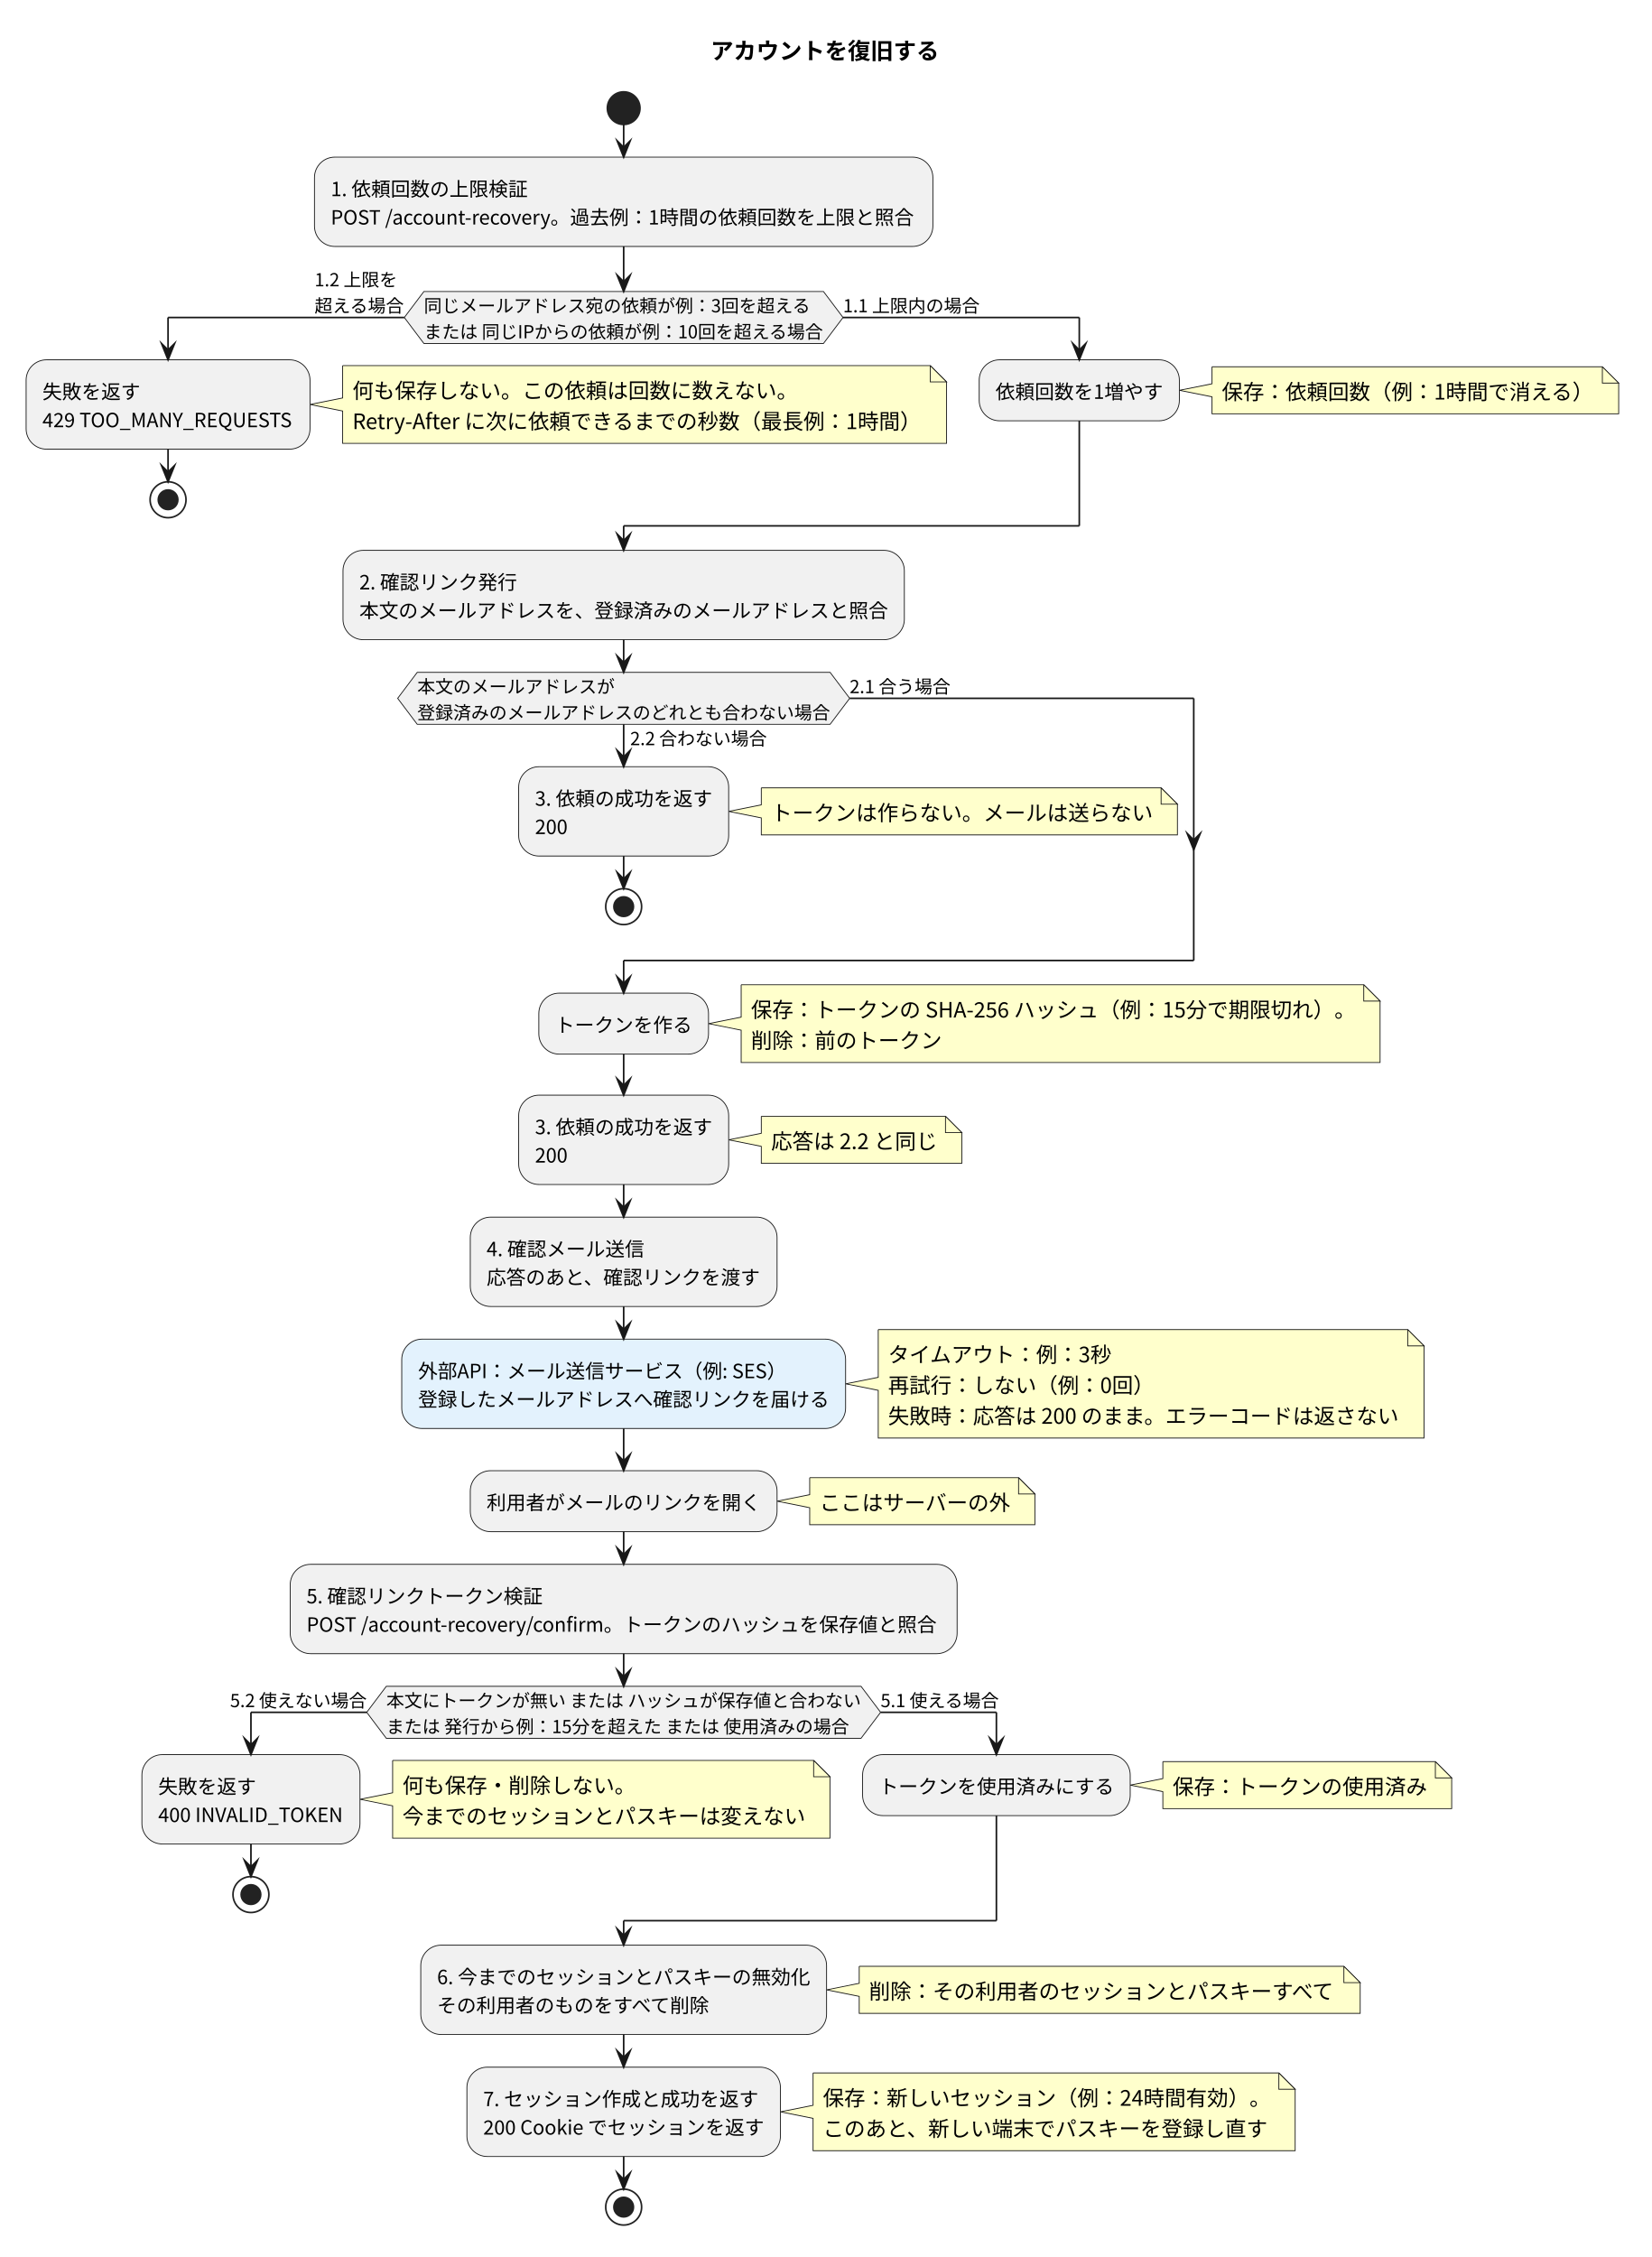
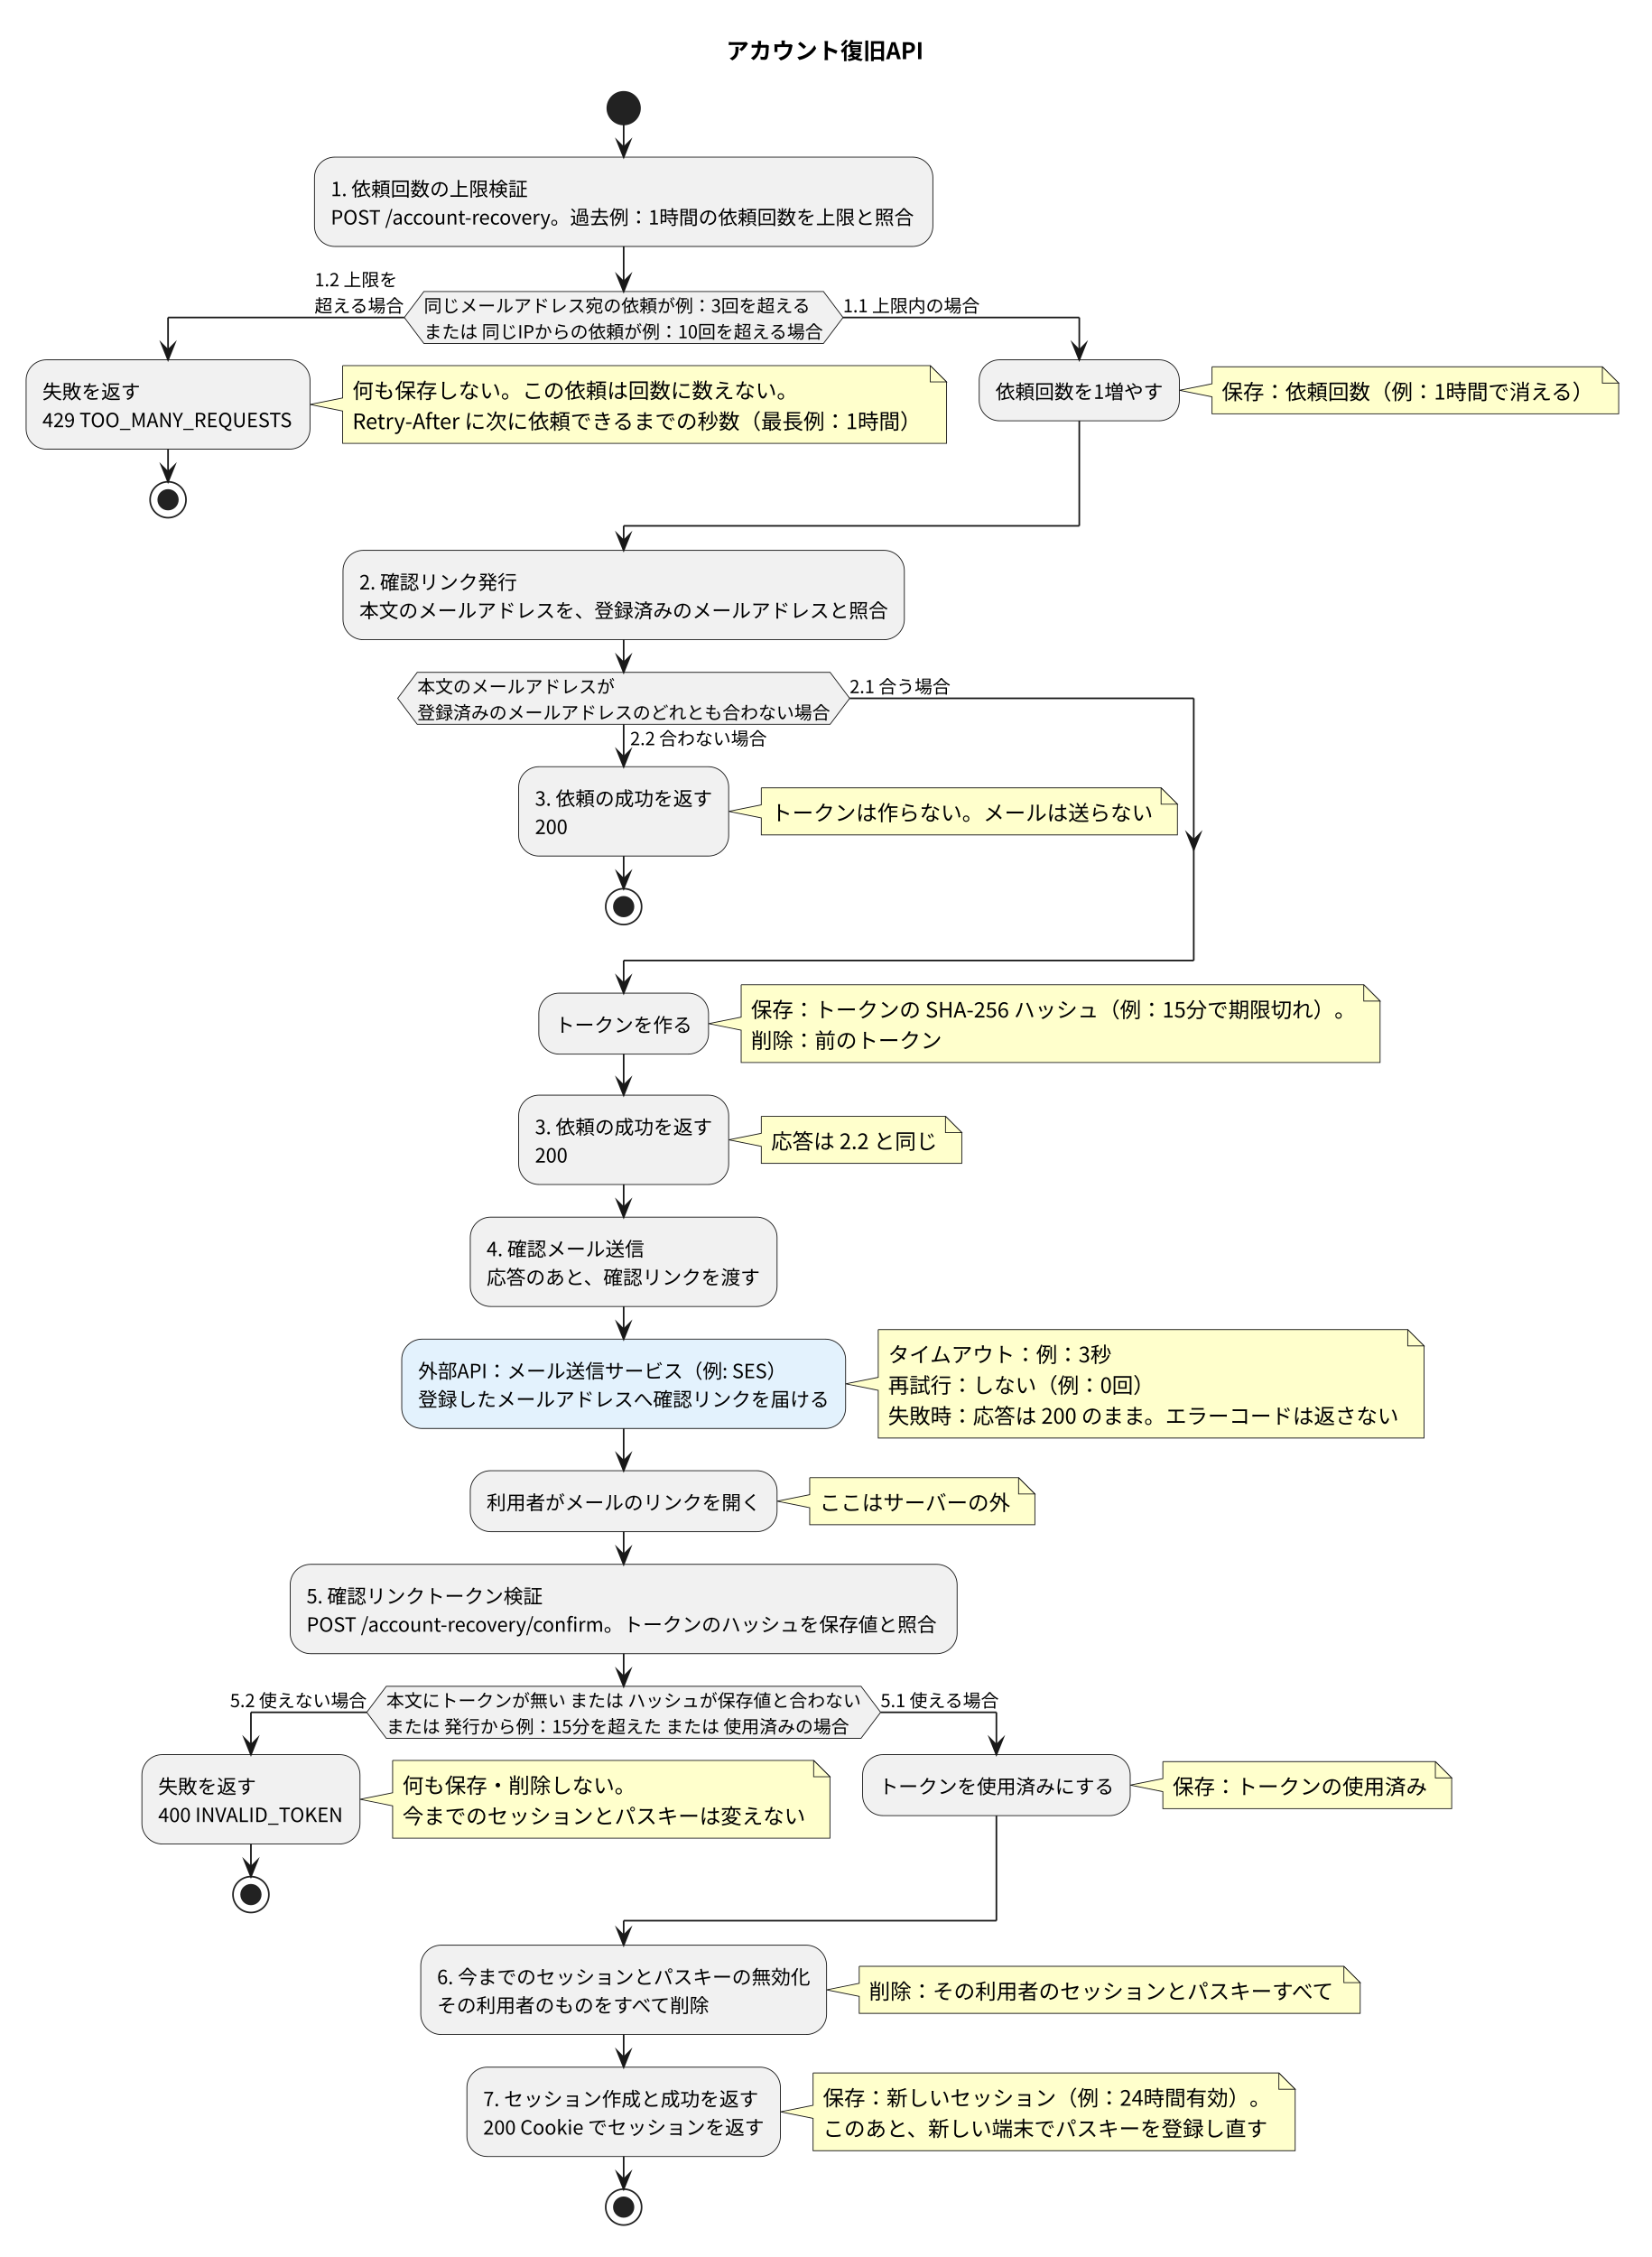
<svg xmlns="http://www.w3.org/2000/svg" version="1.1" data-diagram-type="ACTIVITY" style="width:1012px;height:1383px;background:#FFFFFF;" width="1012px" height="1383px" viewBox="0 0 1012 1383" zoomAndPan="magnify" preserveAspectRatio="none" contentStyleType="text/css">
  <defs />
  <g font-family="sans-serif" lengthAdjust="spacing">
    <g class="title" data-source-line="8">
-       <text x="435.47" y="36.24" fill="#000" font-size="14" textLength="139.999" font-weight="700" font-family="'Noto Sans CJK JP'">アカウントを復旧する</text>
+       <text x="445.004" y="36.24" fill="#000" font-size="14" textLength="120.931" font-weight="700" font-family="'Noto Sans CJK JP'">アカウント復旧API</text>
    </g>
    <ellipse cx="382.19" cy="66.272" rx="10" ry="10" fill="#222" style="stroke:#222;stroke-width:1;" />
    <rect x="192.71" y="96.272" width="378.959" height="54.752" fill="#F1F1F1" style="stroke:#181818;stroke-width:0.5;" rx="12.5" ry="12.5" />
    <text x="202.71" y="120.192" fill="#000" font-size="12" textLength="120.685" font-family="'Noto Sans CJK JP'">1. 依頼回数の上限検証</text>
    <text x="202.71" y="137.568" fill="#000" font-size="12" textLength="358.959" font-family="'Noto Sans CJK JP'">POST /account-recovery。過去例：1時間の依頼回数を上限と照合</text>
    <polygon points="259.761,178.62,504.619,178.62,516.619,194.548,504.619,210.476,259.761,210.476,247.761,194.548,259.761,178.62" fill="#F1F1F1" style="stroke:#181818;stroke-width:0.5;stroke-linejoin:miter;stroke-miterlimit:10;" />
    <text x="259.761" y="191.38" fill="#000" font-size="11" textLength="237.103" font-family="'Noto Sans CJK JP'">同じメールアドレス宛の依頼が例：3回を超える</text>
    <text x="259.761" y="207.308" fill="#000" font-size="11" textLength="244.858" font-family="'Noto Sans CJK JP'">または 同じIPからの依頼が例：10回を超える場合</text>
    <text x="192.761" y="175.452" fill="#000" font-size="11" textLength="50.732" font-family="'Noto Sans CJK JP'">1.2 上限を</text>
    <text x="192.761" y="191.38" fill="#000" font-size="11" textLength="55" font-family="'Noto Sans CJK JP'">超える場合</text>
    <text x="516.619" y="191.38" fill="#000" font-size="11" textLength="83.731" font-family="'Noto Sans CJK JP'">1.1 上限内の場合</text>
    <path d="M209.973,224.028 L209.973,243.852 L189.973,247.852 L209.973,251.852 L209.973,271.676 A0,0 0 0 0 209.973,271.676 L580.062,271.676 A0,0 0 0 0 580.062,271.676 L580.062,234.028 L570.062,224.028 L209.973,224.028 A0,0 0 0 0 209.973,224.028" style="stroke:#181818;stroke-width:0.5;" fill="#FFC" />
    <path d="M570.062,224.028 L570.062,234.028 L580.062,234.028 L570.062,224.028" style="stroke:#181818;stroke-width:0.5;" fill="#FFC" />
    <text x="215.973" y="244.108" fill="#000" font-size="13" textLength="273" font-family="'Noto Sans CJK JP'">何も保存しない。この依頼は回数に数えない。</text>
    <text x="215.973" y="262.932" fill="#000" font-size="13" textLength="349.089" font-family="'Noto Sans CJK JP'">Retry-After に次に依頼できるまでの秒数（最長例：1時間）</text>
    <rect x="16" y="220.476" width="173.973" height="54.752" fill="#F1F1F1" style="stroke:#181818;stroke-width:0.5;" rx="12.5" ry="12.5" />
    <text x="26" y="244.396" fill="#000" font-size="12" textLength="60" font-family="'Noto Sans CJK JP'">失敗を返す</text>
    <text x="26" y="261.772" fill="#000" font-size="12" textLength="153.973" font-family="'Noto Sans CJK JP'">429 TOO_MANY_REQUESTS</text>
    <ellipse cx="102.987" cy="306.228" rx="11" ry="11" fill="none" style="stroke:#222;stroke-width:1;" />
    <ellipse cx="102.987" cy="306.228" rx="6" ry="6" fill="#222" style="stroke:#222;stroke-width:1;" />
    <path d="M742.723,224.752 L742.723,235.164 L722.723,239.164 L742.723,243.164 L742.723,253.576 A0,0 0 0 0 742.723,253.576 L991.939,253.576 A0,0 0 0 0 991.939,253.576 L991.939,234.752 L981.939,224.752 L742.723,224.752 A0,0 0 0 0 742.723,224.752" style="stroke:#181818;stroke-width:0.5;" fill="#FFC" />
    <path d="M981.939,224.752 L981.939,234.752 L991.939,234.752 L981.939,224.752" style="stroke:#181818;stroke-width:0.5;" fill="#FFC" />
    <text x="748.723" y="244.832" fill="#000" font-size="13" textLength="228.215" font-family="'Noto Sans CJK JP'">保存：依頼回数（例：1時間で消える）</text>
    <rect x="600.062" y="220.476" width="122.661" height="37.376" fill="#F1F1F1" style="stroke:#181818;stroke-width:0.5;" rx="12.5" ry="12.5" />
    <text x="610.062" y="244.396" fill="#000" font-size="12" textLength="102.661" font-family="'Noto Sans CJK JP'">依頼回数を1増やす</text>
    <rect x="210.188" y="337.228" width="344.002" height="54.752" fill="#F1F1F1" style="stroke:#181818;stroke-width:0.5;" rx="12.5" ry="12.5" />
    <text x="220.188" y="361.148" fill="#000" font-size="12" textLength="96.685" font-family="'Noto Sans CJK JP'">2. 確認リンク発行</text>
    <text x="220.188" y="378.524" fill="#000" font-size="12" textLength="324.002" font-family="'Noto Sans CJK JP'">本文のメールアドレスを、登録済みのメールアドレスと照合</text>
    <path d="M466.532,482.764 L466.532,493.176 L446.532,497.176 L466.532,501.176 L466.532,511.588 A0,0 0 0 0 466.532,511.588 L721.532,511.588 A0,0 0 0 0 721.532,511.588 L721.532,492.764 L711.532,482.764 L466.532,482.764 A0,0 0 0 0 466.532,482.764" style="stroke:#181818;stroke-width:0.5;" fill="#FFC" />
    <path d="M711.532,482.764 L711.532,492.764 L721.532,492.764 L711.532,482.764" style="stroke:#181818;stroke-width:0.5;" fill="#FFC" />
    <text x="472.532" y="502.844" fill="#000" font-size="13" textLength="234" font-family="'Noto Sans CJK JP'">トークンは作らない。メールは送らない</text>
    <rect x="317.847" y="469.8" width="128.685" height="54.752" fill="#F1F1F1" style="stroke:#181818;stroke-width:0.5;" rx="12.5" ry="12.5" />
    <text x="327.847" y="493.72" fill="#000" font-size="12" textLength="108.685" font-family="'Noto Sans CJK JP'">3. 依頼の成功を返す</text>
    <text x="327.847" y="511.096" fill="#000" font-size="12" textLength="19.98" font-family="'Noto Sans CJK JP'">200</text>
    <ellipse cx="382.19" cy="555.552" rx="11" ry="11" fill="none" style="stroke:#222;stroke-width:1;" />
    <ellipse cx="382.19" cy="555.552" rx="6" ry="6" fill="#222" style="stroke:#222;stroke-width:1;" />
    <polygon points="255.691,411.98,508.689,411.98,520.689,427.908,508.689,443.836,255.691,443.836,243.691,427.908,255.691,411.98" fill="#F1F1F1" style="stroke:#181818;stroke-width:0.5;stroke-linejoin:miter;stroke-miterlimit:10;" />
    <text x="386.19" y="456.596" fill="#000" font-size="11" textLength="83.731" font-family="'Noto Sans CJK JP'">2.2 合わない場合</text>
    <text x="255.691" y="424.74" fill="#000" font-size="11" textLength="120.999" font-family="'Noto Sans CJK JP'">本文のメールアドレスが</text>
    <text x="255.691" y="440.668" fill="#000" font-size="11" textLength="252.998" font-family="'Noto Sans CJK JP'">登録済みのメールアドレスのどれとも合わない場合</text>
    <text x="520.689" y="424.74" fill="#000" font-size="11" textLength="61.732" font-family="'Noto Sans CJK JP'">2.1 合う場合</text>
    <path d="M454.19,603.416 L454.19,623.24 L434.19,627.24 L454.19,631.24 L454.19,651.064 A0,0 0 0 0 454.19,651.064 L845.716,651.064 A0,0 0 0 0 845.716,651.064 L845.716,613.416 L835.716,603.416 L454.19,603.416 A0,0 0 0 0 454.19,603.416" style="stroke:#181818;stroke-width:0.5;" fill="#FFC" />
    <path d="M835.716,603.416 L835.716,613.416 L845.716,613.416 L835.716,603.416" style="stroke:#181818;stroke-width:0.5;" fill="#FFC" />
    <text x="460.19" y="623.496" fill="#000" font-size="13" textLength="370.526" font-family="'Noto Sans CJK JP'">保存：トークンの SHA-256 ハッシュ（例：15分で期限切れ）。</text>
    <text x="460.19" y="642.32" fill="#000" font-size="13" textLength="117" font-family="'Noto Sans CJK JP'">削除：前のトークン</text>
    <rect x="330.189" y="608.552" width="104.001" height="37.376" fill="#F1F1F1" style="stroke:#181818;stroke-width:0.5;" rx="12.5" ry="12.5" />
    <text x="340.189" y="632.472" fill="#000" font-size="12" textLength="84.001" font-family="'Noto Sans CJK JP'">トークンを作る</text>
    <path d="M466.532,684.028 L466.532,694.44 L446.532,698.44 L466.532,702.44 L466.532,712.852 A0,0 0 0 0 466.532,712.852 L589.4,712.852 A0,0 0 0 0 589.4,712.852 L589.4,694.028 L579.4,684.028 L466.532,684.028 A0,0 0 0 0 466.532,684.028" style="stroke:#181818;stroke-width:0.5;" fill="#FFC" />
    <path d="M579.4,684.028 L579.4,694.028 L589.4,694.028 L579.4,684.028" style="stroke:#181818;stroke-width:0.5;" fill="#FFC" />
    <text x="472.532" y="704.108" fill="#000" font-size="13" textLength="101.868" font-family="'Noto Sans CJK JP'">応答は 2.2 と同じ</text>
    <rect x="317.847" y="671.064" width="128.685" height="54.752" fill="#F1F1F1" style="stroke:#181818;stroke-width:0.5;" rx="12.5" ry="12.5" />
    <text x="327.847" y="694.984" fill="#000" font-size="12" textLength="108.685" font-family="'Noto Sans CJK JP'">3. 依頼の成功を返す</text>
    <text x="327.847" y="712.361" fill="#000" font-size="12" textLength="19.98" font-family="'Noto Sans CJK JP'">200</text>
    <rect x="288.189" y="745.817" width="188.001" height="54.752" fill="#F1F1F1" style="stroke:#181818;stroke-width:0.5;" rx="12.5" ry="12.5" />
    <text x="298.189" y="769.737" fill="#000" font-size="12" textLength="96.685" font-family="'Noto Sans CJK JP'">4. 確認メール送信</text>
    <text x="298.189" y="787.113" fill="#000" font-size="12" textLength="168.001" font-family="'Noto Sans CJK JP'">応答のあと、確認リンクを渡す</text>
    <path d="M538.191,814.709 L538.191,843.945 L518.191,847.945 L538.191,851.945 L538.191,881.181 A0,0 0 0 0 538.191,881.181 L872.66,881.181 A0,0 0 0 0 872.66,881.181 L872.66,824.709 L862.66,814.709 L538.191,814.709 A0,0 0 0 0 538.191,814.709" style="stroke:#181818;stroke-width:0.5;" fill="#FFC" />
    <path d="M862.66,814.709 L862.66,824.709 L872.66,824.709 L862.66,814.709" style="stroke:#181818;stroke-width:0.5;" fill="#FFC" />
    <text x="544.191" y="834.789" fill="#000" font-size="13" textLength="137.215" font-family="'Noto Sans CJK JP'">タイムアウト：例：3秒</text>
    <text x="544.191" y="853.613" fill="#000" font-size="13" textLength="163.215" font-family="'Noto Sans CJK JP'">再試行：しない（例：0回）</text>
    <text x="544.191" y="872.437" fill="#000" font-size="13" textLength="313.469" font-family="'Noto Sans CJK JP'">失敗時：応答は 200 のまま。エラーコードは返さない</text>
    <rect x="246.189" y="820.569" width="272.002" height="54.752" fill="#E3F2FD" style="stroke:#181818;stroke-width:0.5;" rx="12.5" ry="12.5" />
    <text x="256.189" y="844.489" fill="#000" font-size="12" textLength="225.806" font-family="'Noto Sans CJK JP'">外部API：メール送信サービス（例: SES）</text>
    <text x="256.189" y="861.865" fill="#000" font-size="12" textLength="252.002" font-family="'Noto Sans CJK JP'">登録したメールアドレスへ確認リンクを届ける</text>
    <path d="M496.19,905.457 L496.19,915.869 L476.19,919.869 L496.19,923.869 L496.19,934.281 A0,0 0 0 0 496.19,934.281 L634.19,934.281 A0,0 0 0 0 634.19,934.281 L634.19,915.457 L624.19,905.457 L496.19,905.457 A0,0 0 0 0 496.19,905.457" style="stroke:#181818;stroke-width:0.5;" fill="#FFC" />
    <path d="M624.19,905.457 L624.19,915.457 L634.19,915.457 L624.19,905.457" style="stroke:#181818;stroke-width:0.5;" fill="#FFC" />
    <text x="502.19" y="925.537" fill="#000" font-size="13" textLength="117" font-family="'Noto Sans CJK JP'">ここはサーバーの外</text>
    <rect x="288.189" y="901.181" width="188.001" height="37.376" fill="#F1F1F1" style="stroke:#181818;stroke-width:0.5;" rx="12.5" ry="12.5" />
    <text x="298.189" y="925.101" fill="#000" font-size="12" textLength="168.001" font-family="'Noto Sans CJK JP'">利用者がメールのリンクを開く</text>
    <rect x="177.848" y="958.557" width="408.683" height="54.752" fill="#F1F1F1" style="stroke:#181818;stroke-width:0.5;" rx="12.5" ry="12.5" />
    <text x="187.848" y="982.477" fill="#000" font-size="12" textLength="144.685" font-family="'Noto Sans CJK JP'">5. 確認リンクトークン検証</text>
    <text x="187.848" y="999.853" fill="#000" font-size="12" textLength="388.683" font-family="'Noto Sans CJK JP'">POST /account-recovery/confirm。トークンのハッシュを保存値と照合</text>
    <polygon points="236.727,1033.309,527.653,1033.309,539.653,1049.237,527.653,1065.165,236.727,1065.165,224.727,1049.237,236.727,1033.309" fill="#F1F1F1" style="stroke:#181818;stroke-width:0.5;stroke-linejoin:miter;stroke-miterlimit:10;" />
    <text x="236.727" y="1046.069" fill="#000" font-size="11" textLength="290.926" font-family="'Noto Sans CJK JP'">本文にトークンが無い または ハッシュが保存値と合わない</text>
    <text x="236.727" y="1061.997" fill="#000" font-size="11" textLength="283.6" font-family="'Noto Sans CJK JP'">または 発行から例：15分を超えた または 使用済みの場合</text>
    <text x="140.995" y="1046.069" fill="#000" font-size="11" textLength="83.731" font-family="'Noto Sans CJK JP'">5.2 使えない場合</text>
    <text x="539.653" y="1046.069" fill="#000" font-size="11" textLength="72.731" font-family="'Noto Sans CJK JP'">5.1 使える場合</text>
    <path d="M240.599,1078.717 L240.599,1098.541 L220.599,1102.541 L240.599,1106.541 L240.599,1126.365 A0,0 0 0 0 240.599,1126.365 L508.6,1126.365 A0,0 0 0 0 508.6,1126.365 L508.6,1088.717 L498.6,1078.717 L240.599,1078.717 A0,0 0 0 0 240.599,1078.717" style="stroke:#181818;stroke-width:0.5;" fill="#FFC" />
    <path d="M498.6,1078.717 L498.6,1088.717 L508.6,1088.717 L498.6,1078.717" style="stroke:#181818;stroke-width:0.5;" fill="#FFC" />
    <text x="246.599" y="1098.797" fill="#000" font-size="13" textLength="143" font-family="'Noto Sans CJK JP'">何も保存・削除しない。</text>
    <text x="246.599" y="1117.621" fill="#000" font-size="13" textLength="247" font-family="'Noto Sans CJK JP'">今までのセッションとパスキーは変えない</text>
    <rect x="86.959" y="1075.165" width="133.641" height="54.752" fill="#F1F1F1" style="stroke:#181818;stroke-width:0.5;" rx="12.5" ry="12.5" />
    <text x="96.959" y="1099.085" fill="#000" font-size="12" textLength="60" font-family="'Noto Sans CJK JP'">失敗を返す</text>
    <text x="96.959" y="1116.461" fill="#000" font-size="12" textLength="113.641" font-family="'Noto Sans CJK JP'">400 INVALID_TOKEN</text>
    <ellipse cx="153.779" cy="1160.917" rx="11" ry="11" fill="none" style="stroke:#222;stroke-width:1;" />
    <ellipse cx="153.779" cy="1160.917" rx="6" ry="6" fill="#222" style="stroke:#222;stroke-width:1;" />
    <path d="M712.601,1079.441 L712.601,1089.853 L692.601,1093.853 L712.601,1097.853 L712.601,1108.265 A0,0 0 0 0 712.601,1108.265 L889.601,1108.265 A0,0 0 0 0 889.601,1108.265 L889.601,1089.441 L879.601,1079.441 L712.601,1079.441 A0,0 0 0 0 712.601,1079.441" style="stroke:#181818;stroke-width:0.5;" fill="#FFC" />
    <path d="M879.601,1079.441 L879.601,1089.441 L889.601,1089.441 L879.601,1079.441" style="stroke:#181818;stroke-width:0.5;" fill="#FFC" />
    <text x="718.601" y="1099.521" fill="#000" font-size="13" textLength="156" font-family="'Noto Sans CJK JP'">保存：トークンの使用済み</text>
    <rect x="528.6" y="1075.165" width="164.001" height="37.376" fill="#F1F1F1" style="stroke:#181818;stroke-width:0.5;" rx="12.5" ry="12.5" />
    <text x="538.6" y="1099.085" fill="#000" font-size="12" textLength="144.001" font-family="'Noto Sans CJK JP'">トークンを使用済みにする</text>
    <path d="M526.533,1204.881 L526.533,1215.293 L506.533,1219.293 L526.533,1223.293 L526.533,1233.705 A0,0 0 0 0 526.533,1233.705 L833.533,1233.705 A0,0 0 0 0 833.533,1233.705 L833.533,1214.881 L823.533,1204.881 L526.533,1204.881 A0,0 0 0 0 526.533,1204.881" style="stroke:#181818;stroke-width:0.5;" fill="#FFC" />
    <path d="M823.533,1204.881 L823.533,1214.881 L833.533,1214.881 L823.533,1204.881" style="stroke:#181818;stroke-width:0.5;" fill="#FFC" />
    <text x="532.533" y="1224.961" fill="#000" font-size="13" textLength="286" font-family="'Noto Sans CJK JP'">削除：その利用者のセッションとパスキーすべて</text>
    <rect x="257.847" y="1191.917" width="248.686" height="54.752" fill="#F1F1F1" style="stroke:#181818;stroke-width:0.5;" rx="12.5" ry="12.5" />
    <text x="267.847" y="1215.837" fill="#000" font-size="12" textLength="228.686" font-family="'Noto Sans CJK JP'">6. 今までのセッションとパスキーの無効化</text>
    <text x="267.847" y="1233.214" fill="#000" font-size="12" textLength="168.001" font-family="'Noto Sans CJK JP'">その利用者のものをすべて削除</text>
    <path d="M498.254,1270.222 L498.254,1290.046 L478.254,1294.046 L498.254,1298.046 L498.254,1317.87 A0,0 0 0 0 498.254,1317.87 L793.685,1317.87 A0,0 0 0 0 793.685,1317.87 L793.685,1280.222 L783.685,1270.222 L498.254,1270.222 A0,0 0 0 0 498.254,1270.222" style="stroke:#181818;stroke-width:0.5;" fill="#FFC" />
    <path d="M783.685,1270.222 L783.685,1280.222 L793.685,1280.222 L783.685,1270.222" style="stroke:#181818;stroke-width:0.5;" fill="#FFC" />
    <text x="504.254" y="1290.302" fill="#000" font-size="13" textLength="274.43" font-family="'Noto Sans CJK JP'">保存：新しいセッション（例：24時間有効）。</text>
    <text x="504.254" y="1309.126" fill="#000" font-size="13" textLength="273" font-family="'Noto Sans CJK JP'">このあと、新しい端末でパスキーを登録し直す</text>
    <rect x="286.125" y="1266.67" width="192.129" height="54.752" fill="#F1F1F1" style="stroke:#181818;stroke-width:0.5;" rx="12.5" ry="12.5" />
    <text x="296.125" y="1290.59" fill="#000" font-size="12" textLength="168.685" font-family="'Noto Sans CJK JP'">7. セッション作成と成功を返す</text>
    <text x="296.125" y="1307.966" fill="#000" font-size="12" textLength="172.129" font-family="'Noto Sans CJK JP'">200 Cookie でセッションを返す</text>
    <ellipse cx="382.19" cy="1352.422" rx="11" ry="11" fill="none" style="stroke:#222;stroke-width:1;" />
    <ellipse cx="382.19" cy="1352.422" rx="6" ry="6" fill="#222" style="stroke:#222;stroke-width:1;" />
    <line x1="382.19" y1="76.272" x2="382.19" y2="96.272" style="stroke:#181818;stroke-width:1;" />
    <polygon points="378.19,86.272,382.19,96.272,386.19,86.272,382.19,90.272" fill="#181818" style="stroke:#181818;stroke-width:1;stroke-linejoin:miter;stroke-miterlimit:10;" />
    <line x1="102.987" y1="275.228" x2="102.987" y2="295.228" style="stroke:#181818;stroke-width:1;" />
    <polygon points="98.987,285.228,102.987,295.228,106.987,285.228,102.987,289.228" fill="#181818" style="stroke:#181818;stroke-width:1;stroke-linejoin:miter;stroke-miterlimit:10;" />
    <line x1="247.761" y1="194.548" x2="102.987" y2="194.548" style="stroke:#181818;stroke-width:1;" />
    <line x1="102.987" y1="194.548" x2="102.987" y2="220.476" style="stroke:#181818;stroke-width:1;" />
    <polygon points="98.987,210.476,102.987,220.476,106.987,210.476,102.987,214.476" fill="#181818" style="stroke:#181818;stroke-width:1;stroke-linejoin:miter;stroke-miterlimit:10;" />
    <line x1="516.619" y1="194.548" x2="661.393" y2="194.548" style="stroke:#181818;stroke-width:1;" />
    <line x1="661.393" y1="194.548" x2="661.393" y2="220.476" style="stroke:#181818;stroke-width:1;" />
    <polygon points="657.393,210.476,661.393,220.476,665.393,210.476,661.393,214.476" fill="#181818" style="stroke:#181818;stroke-width:1;stroke-linejoin:miter;stroke-miterlimit:10;" />
    <line x1="661.393" y1="257.852" x2="661.393" y2="322.228" style="stroke:#181818;stroke-width:1;" />
    <line x1="661.393" y1="322.228" x2="382.19" y2="322.228" style="stroke:#181818;stroke-width:1;" />
    <line x1="382.19" y1="322.228" x2="382.19" y2="337.228" style="stroke:#181818;stroke-width:1;" />
    <polygon points="378.19,327.228,382.19,337.228,386.19,327.228,382.19,331.228" fill="#181818" style="stroke:#181818;stroke-width:1;stroke-linejoin:miter;stroke-miterlimit:10;" />
    <line x1="382.19" y1="151.024" x2="382.19" y2="178.62" style="stroke:#181818;stroke-width:1;" />
    <polygon points="378.19,168.62,382.19,178.62,386.19,168.62,382.19,172.62" fill="#181818" style="stroke:#181818;stroke-width:1;stroke-linejoin:miter;stroke-miterlimit:10;" />
    <line x1="382.19" y1="524.552" x2="382.19" y2="544.552" style="stroke:#181818;stroke-width:1;" />
    <polygon points="378.19,534.552,382.19,544.552,386.19,534.552,382.19,538.552" fill="#181818" style="stroke:#181818;stroke-width:1;stroke-linejoin:miter;stroke-miterlimit:10;" />
    <line x1="382.19" y1="443.836" x2="382.19" y2="469.8" style="stroke:#181818;stroke-width:1;" />
    <polygon points="378.19,459.8,382.19,469.8,386.19,459.8,382.19,463.8" fill="#181818" style="stroke:#181818;stroke-width:1;stroke-linejoin:miter;stroke-miterlimit:10;" />
    <line x1="520.689" y1="427.908" x2="731.532" y2="427.908" style="stroke:#181818;stroke-width:1;" />
    <polygon points="727.532,510.712,731.532,520.712,735.532,510.712,731.532,514.712" fill="#181818" style="stroke:#181818;stroke-width:1;stroke-linejoin:miter;stroke-miterlimit:10;" />
    <line x1="731.532" y1="427.908" x2="731.532" y2="588.552" style="stroke:#181818;stroke-width:1;" />
    <line x1="731.532" y1="588.552" x2="382.19" y2="588.552" style="stroke:#181818;stroke-width:1;" />
    <line x1="382.19" y1="588.552" x2="382.19" y2="608.552" style="stroke:#181818;stroke-width:1;" />
    <polygon points="378.19,598.552,382.19,608.552,386.19,598.552,382.19,602.552" fill="#181818" style="stroke:#181818;stroke-width:1;stroke-linejoin:miter;stroke-miterlimit:10;" />
    <line x1="382.19" y1="391.98" x2="382.19" y2="411.98" style="stroke:#181818;stroke-width:1;" />
    <polygon points="378.19,401.98,382.19,411.98,386.19,401.98,382.19,405.98" fill="#181818" style="stroke:#181818;stroke-width:1;stroke-linejoin:miter;stroke-miterlimit:10;" />
    <line x1="382.19" y1="645.928" x2="382.19" y2="671.064" style="stroke:#181818;stroke-width:1;" />
    <polygon points="378.19,661.064,382.19,671.064,386.19,661.064,382.19,665.064" fill="#181818" style="stroke:#181818;stroke-width:1;stroke-linejoin:miter;stroke-miterlimit:10;" />
    <line x1="382.19" y1="725.817" x2="382.19" y2="745.817" style="stroke:#181818;stroke-width:1;" />
    <polygon points="378.19,735.817,382.19,745.817,386.19,735.817,382.19,739.817" fill="#181818" style="stroke:#181818;stroke-width:1;stroke-linejoin:miter;stroke-miterlimit:10;" />
    <line x1="382.19" y1="800.569" x2="382.19" y2="820.569" style="stroke:#181818;stroke-width:1;" />
    <polygon points="378.19,810.569,382.19,820.569,386.19,810.569,382.19,814.569" fill="#181818" style="stroke:#181818;stroke-width:1;stroke-linejoin:miter;stroke-miterlimit:10;" />
    <line x1="382.19" y1="875.321" x2="382.19" y2="901.181" style="stroke:#181818;stroke-width:1;" />
    <polygon points="378.19,891.181,382.19,901.181,386.19,891.181,382.19,895.181" fill="#181818" style="stroke:#181818;stroke-width:1;stroke-linejoin:miter;stroke-miterlimit:10;" />
    <line x1="382.19" y1="938.557" x2="382.19" y2="958.557" style="stroke:#181818;stroke-width:1;" />
    <polygon points="378.19,948.557,382.19,958.557,386.19,948.557,382.19,952.557" fill="#181818" style="stroke:#181818;stroke-width:1;stroke-linejoin:miter;stroke-miterlimit:10;" />
    <line x1="153.779" y1="1129.917" x2="153.779" y2="1149.917" style="stroke:#181818;stroke-width:1;" />
    <polygon points="149.779,1139.917,153.779,1149.917,157.779,1139.917,153.779,1143.917" fill="#181818" style="stroke:#181818;stroke-width:1;stroke-linejoin:miter;stroke-miterlimit:10;" />
    <line x1="224.727" y1="1049.237" x2="153.779" y2="1049.237" style="stroke:#181818;stroke-width:1;" />
    <line x1="153.779" y1="1049.237" x2="153.779" y2="1075.165" style="stroke:#181818;stroke-width:1;" />
    <polygon points="149.779,1065.165,153.779,1075.165,157.779,1065.165,153.779,1069.165" fill="#181818" style="stroke:#181818;stroke-width:1;stroke-linejoin:miter;stroke-miterlimit:10;" />
    <line x1="539.653" y1="1049.237" x2="610.6" y2="1049.237" style="stroke:#181818;stroke-width:1;" />
    <line x1="610.6" y1="1049.237" x2="610.6" y2="1075.165" style="stroke:#181818;stroke-width:1;" />
    <polygon points="606.6,1065.165,610.6,1075.165,614.6,1065.165,610.6,1069.165" fill="#181818" style="stroke:#181818;stroke-width:1;stroke-linejoin:miter;stroke-miterlimit:10;" />
    <line x1="610.6" y1="1112.541" x2="610.6" y2="1176.917" style="stroke:#181818;stroke-width:1;" />
    <line x1="610.6" y1="1176.917" x2="382.19" y2="1176.917" style="stroke:#181818;stroke-width:1;" />
    <line x1="382.19" y1="1176.917" x2="382.19" y2="1191.917" style="stroke:#181818;stroke-width:1;" />
    <polygon points="378.19,1181.917,382.19,1191.917,386.19,1181.917,382.19,1185.917" fill="#181818" style="stroke:#181818;stroke-width:1;stroke-linejoin:miter;stroke-miterlimit:10;" />
    <line x1="382.19" y1="1013.309" x2="382.19" y2="1033.309" style="stroke:#181818;stroke-width:1;" />
    <polygon points="378.19,1023.309,382.19,1033.309,386.19,1023.309,382.19,1027.309" fill="#181818" style="stroke:#181818;stroke-width:1;stroke-linejoin:miter;stroke-miterlimit:10;" />
    <line x1="382.19" y1="1246.67" x2="382.19" y2="1266.67" style="stroke:#181818;stroke-width:1;" />
    <polygon points="378.19,1256.67,382.19,1266.67,386.19,1256.67,382.19,1260.67" fill="#181818" style="stroke:#181818;stroke-width:1;stroke-linejoin:miter;stroke-miterlimit:10;" />
    <line x1="382.19" y1="1321.422" x2="382.19" y2="1341.422" style="stroke:#181818;stroke-width:1;" />
    <polygon points="378.19,1331.422,382.19,1341.422,386.19,1331.422,382.19,1335.422" fill="#181818" style="stroke:#181818;stroke-width:1;stroke-linejoin:miter;stroke-miterlimit:10;" />
  </g>
</svg>
